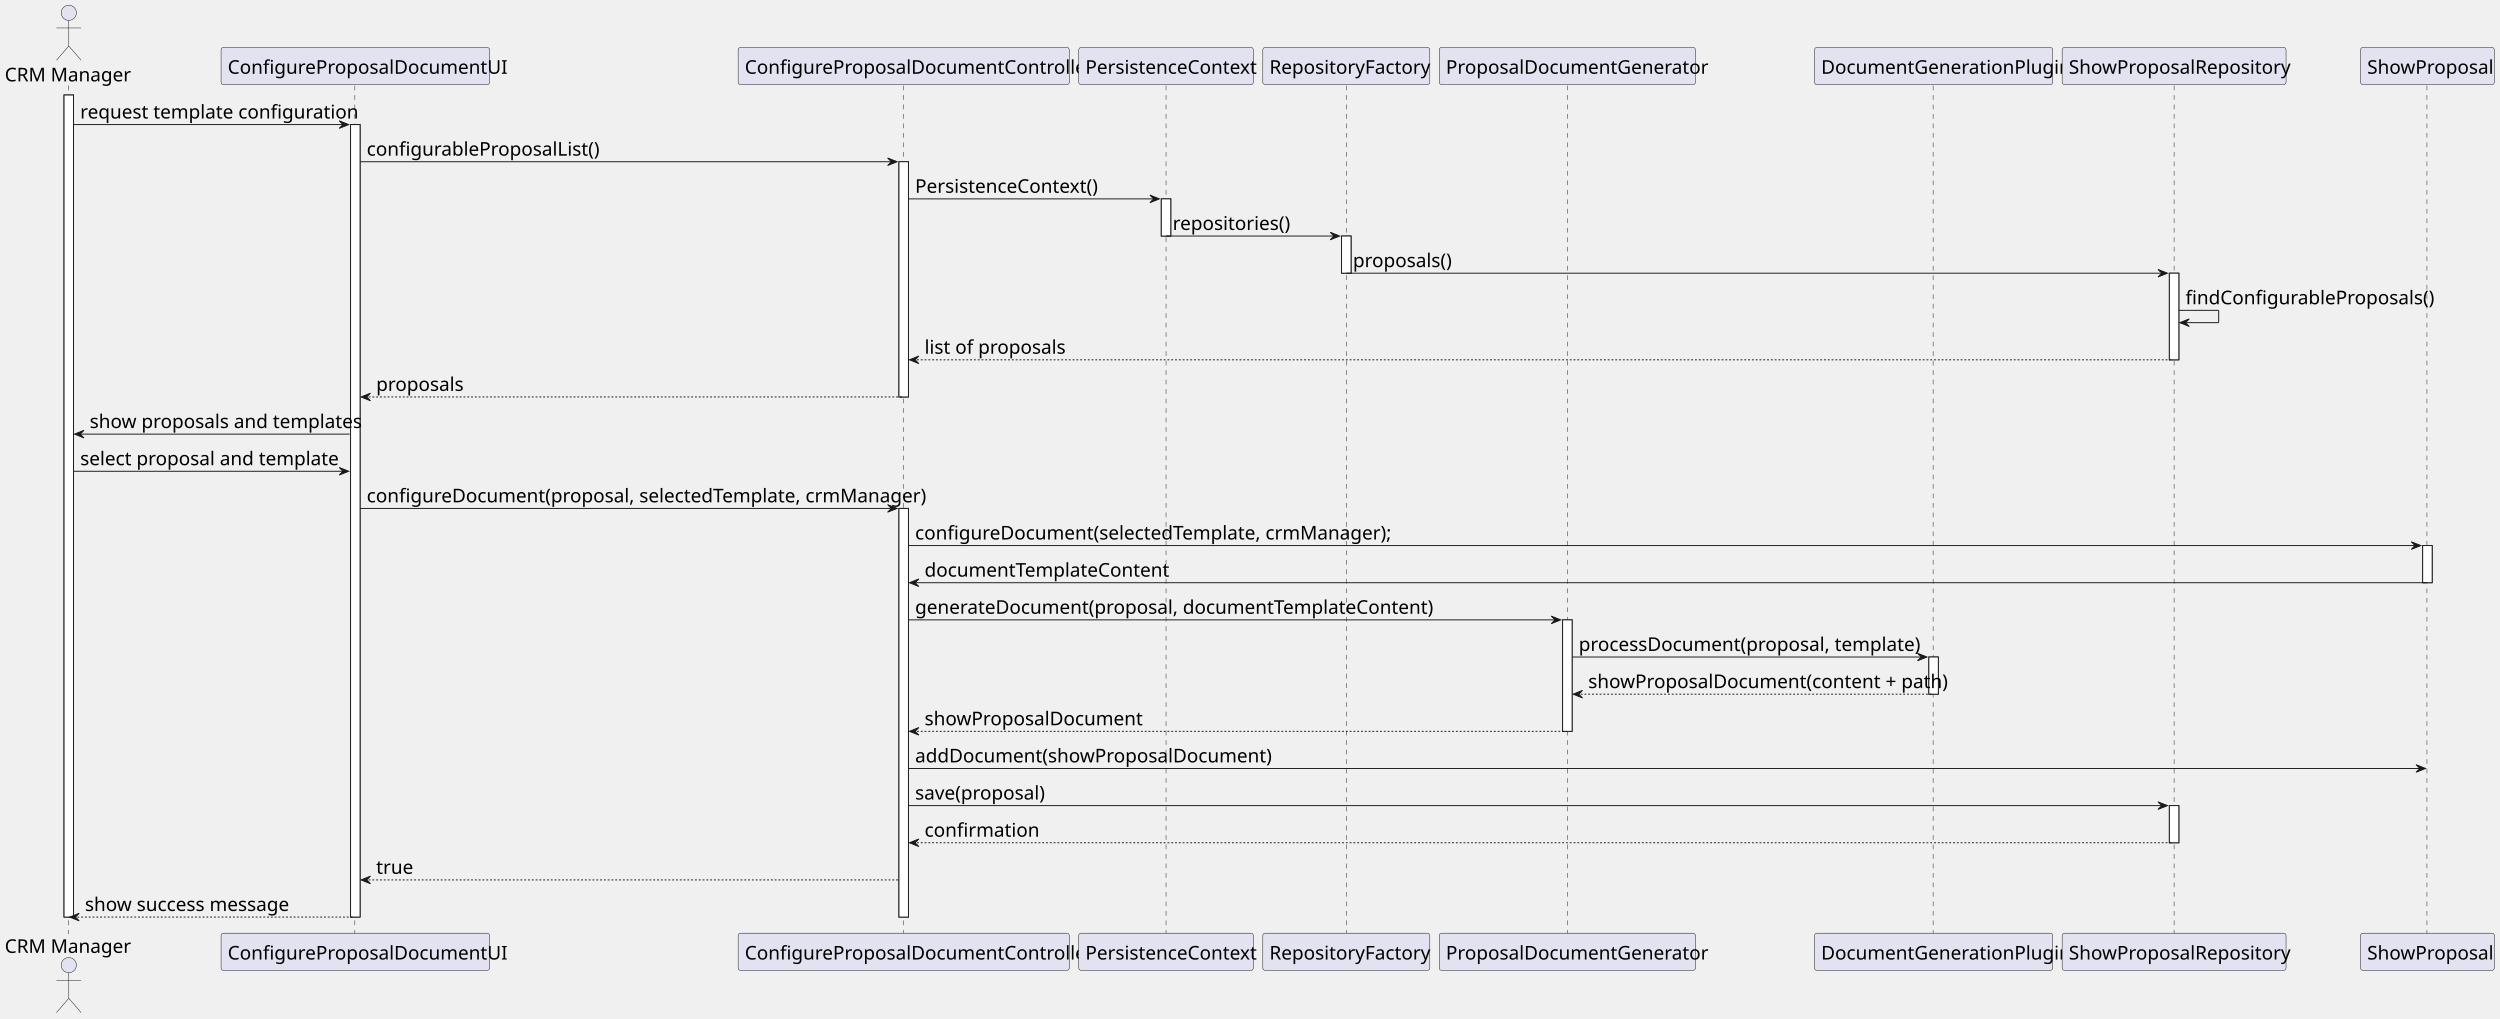
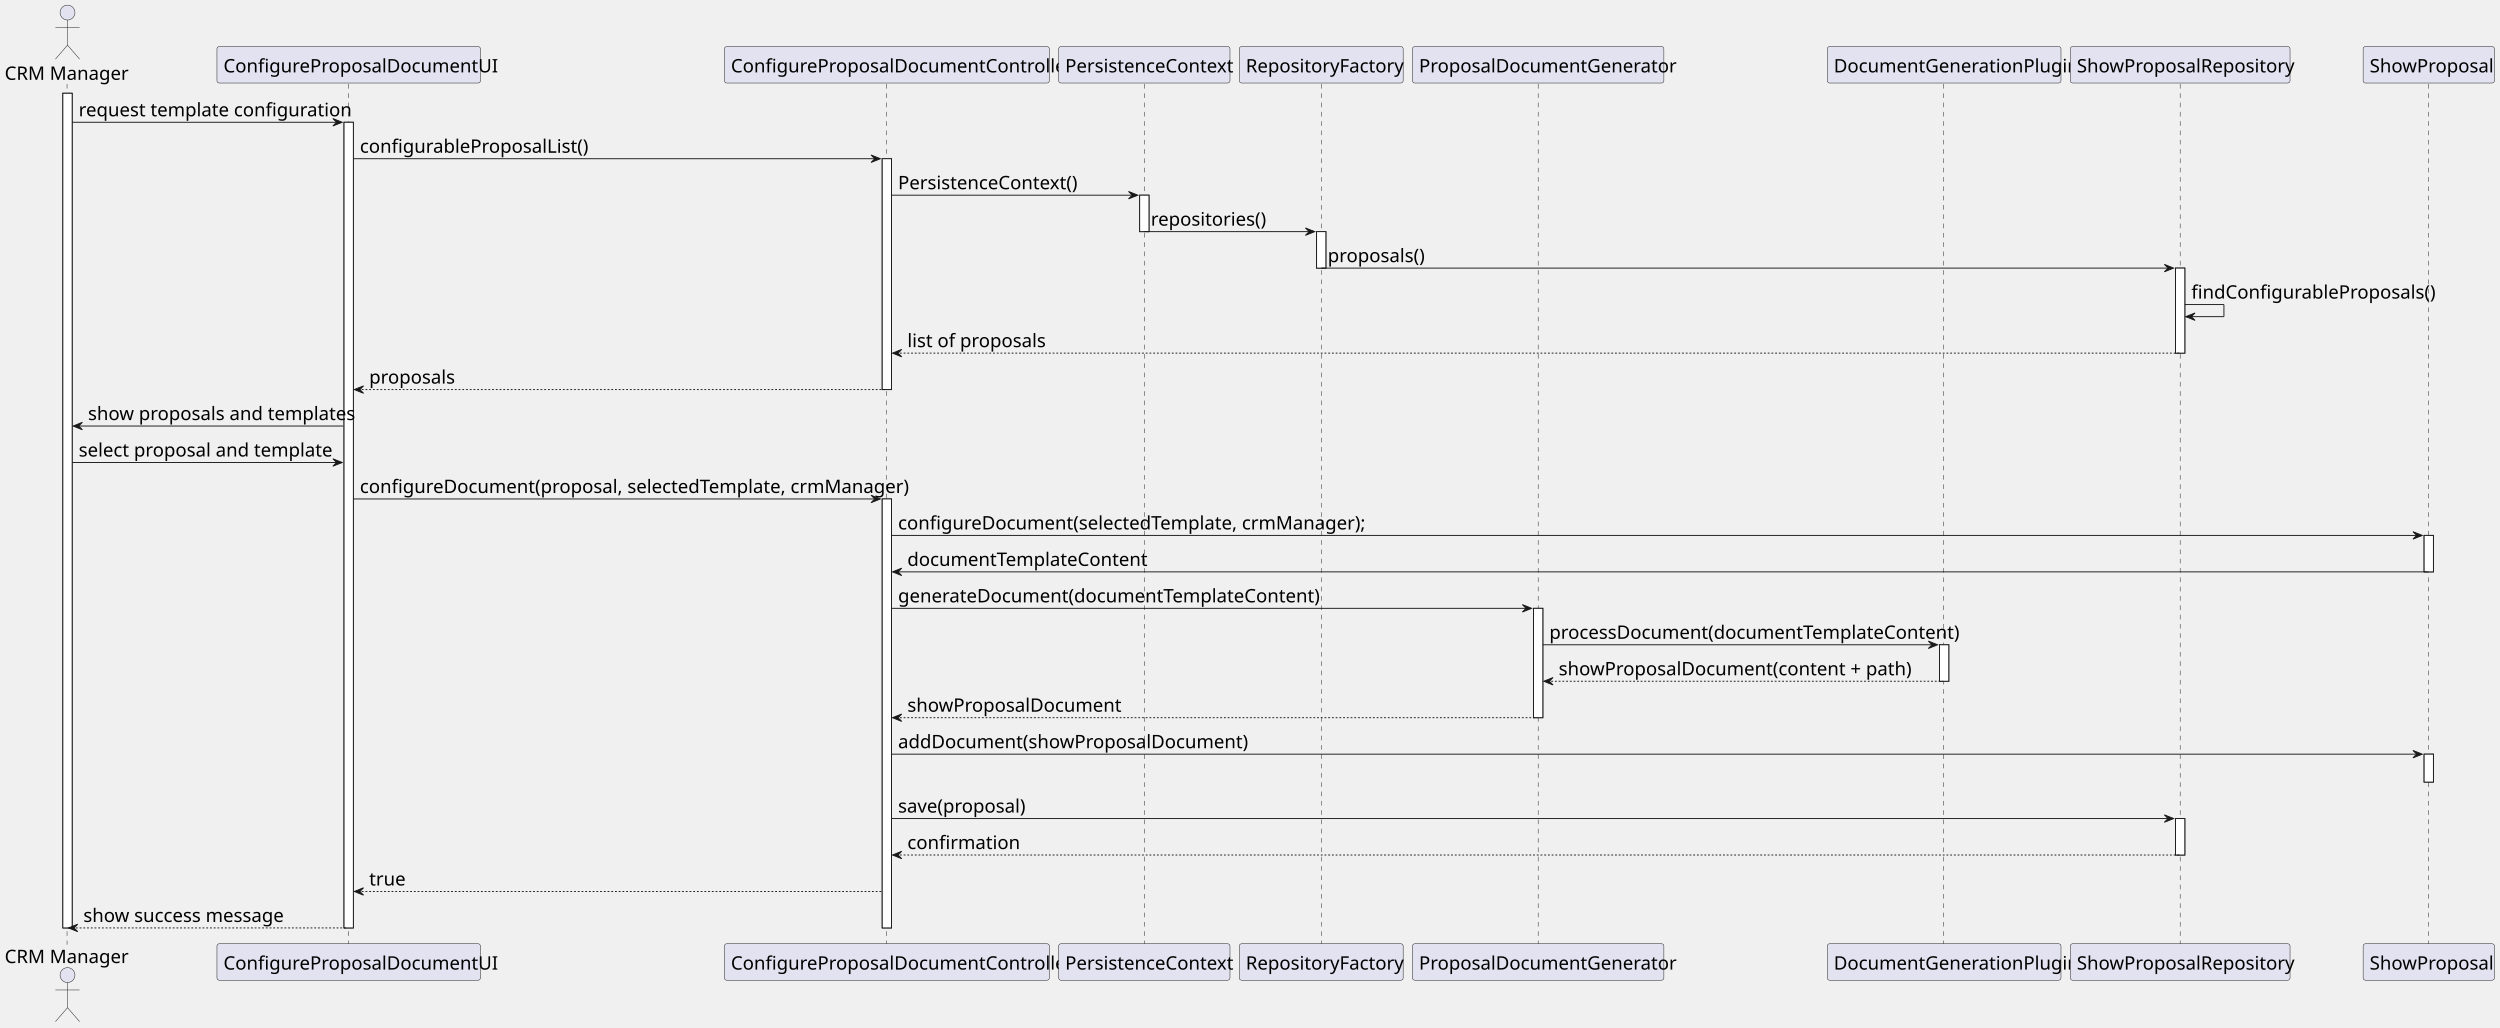
- <svg xmlns="http://www.w3.org/2000/svg" contentStyleType="text/css" height="1074px" preserveAspectRatio="none" style="width:2635px;height:1074px;background:#FFFFFF;" version="1.1" viewBox="0 0 2635 1074" width="2635px" zoomAndPan="magnify">
+ <svg xmlns="http://www.w3.org/2000/svg" contentStyleType="text/css" height="1104px" preserveAspectRatio="none" style="width:2685px;height:1104px;background:#FFFFFF;" version="1.1" viewBox="0 0 2685 1104" width="2685px" zoomAndPan="magnify">
  <defs />
  <g>
-     <rect fill="#FFFFFF" height="866.438" style="stroke:#181818;stroke-width:1.0;" width="10" x="67.5" y="100.156" />
-     <rect fill="#FFFFFF" height="835.281" style="stroke:#181818;stroke-width:1.0;" width="10" x="369.5" y="131.312" />
+     <rect fill="#FFFFFF" height="896.438" style="stroke:#181818;stroke-width:1.0;" width="10" x="67.5" y="100.156" />
+     <rect fill="#FFFFFF" height="865.281" style="stroke:#181818;stroke-width:1.0;" width="10" x="369.5" y="131.312" />
    <rect fill="#FFFFFF" height="247.938" style="stroke:#181818;stroke-width:1.0;" width="10" x="947.5" y="170.469" />
-     <rect fill="#FFFFFF" height="430.719" style="stroke:#181818;stroke-width:1.0;" width="10" x="947.5" y="535.875" />
+     <rect fill="#FFFFFF" height="460.719" style="stroke:#181818;stroke-width:1.0;" width="10" x="947.5" y="535.875" />
    <rect fill="#FFFFFF" height="39.156" style="stroke:#181818;stroke-width:1.0;" width="10" x="1224" y="209.625" />
    <rect fill="#FFFFFF" height="39.156" style="stroke:#181818;stroke-width:1.0;" width="10" x="1414" y="248.781" />
    <rect fill="#FFFFFF" height="117.469" style="stroke:#181818;stroke-width:1.0;" width="10" x="1647" y="653.344" />
-     <rect fill="#FFFFFF" height="39.156" style="stroke:#181818;stroke-width:1.0;" width="10" x="2033" y="692.5" />
-     <rect fill="#FFFFFF" height="91.312" style="stroke:#181818;stroke-width:1.0;" width="10" x="2286.5" y="287.938" />
-     <rect fill="#FFFFFF" height="39.156" style="stroke:#181818;stroke-width:1.0;" width="10" x="2286.5" y="849.125" />
-     <rect fill="#FFFFFF" height="39.156" style="stroke:#181818;stroke-width:1.0;" width="10" x="2553.5" y="575.031" />
-     <line style="stroke:#181818;stroke-width:0.5;stroke-dasharray:5.0,5.0;" x1="72" x2="72" y1="90.156" y2="984.594" />
-     <line style="stroke:#181818;stroke-width:0.5;stroke-dasharray:5.0,5.0;" x1="374" x2="374" y1="90.156" y2="984.594" />
-     <line style="stroke:#181818;stroke-width:0.5;stroke-dasharray:5.0,5.0;" x1="952" x2="952" y1="90.156" y2="984.594" />
-     <line style="stroke:#181818;stroke-width:0.5;stroke-dasharray:5.0,5.0;" x1="1229" x2="1229" y1="90.156" y2="984.594" />
-     <line style="stroke:#181818;stroke-width:0.5;stroke-dasharray:5.0,5.0;" x1="1419" x2="1419" y1="90.156" y2="984.594" />
-     <line style="stroke:#181818;stroke-width:0.5;stroke-dasharray:5.0,5.0;" x1="1652" x2="1652" y1="90.156" y2="984.594" />
-     <line style="stroke:#181818;stroke-width:0.5;stroke-dasharray:5.0,5.0;" x1="2037.5" x2="2037.5" y1="90.156" y2="984.594" />
-     <line style="stroke:#181818;stroke-width:0.5;stroke-dasharray:5.0,5.0;" x1="2291.5" x2="2291.5" y1="90.156" y2="984.594" />
-     <line style="stroke:#181818;stroke-width:0.5;stroke-dasharray:5.0,5.0;" x1="2558" x2="2558" y1="90.156" y2="984.594" />
+     <rect fill="#FFFFFF" height="39.156" style="stroke:#181818;stroke-width:1.0;" width="10" x="2083" y="692.5" />
+     <rect fill="#FFFFFF" height="91.312" style="stroke:#181818;stroke-width:1.0;" width="10" x="2336.5" y="287.938" />
+     <rect fill="#FFFFFF" height="39.156" style="stroke:#181818;stroke-width:1.0;" width="10" x="2336.5" y="879.125" />
+     <rect fill="#FFFFFF" height="39.156" style="stroke:#181818;stroke-width:1.0;" width="10" x="2603.5" y="575.031" />
+     <rect fill="#FFFFFF" height="30" style="stroke:#181818;stroke-width:1.0;" width="10" x="2603.5" y="809.969" />
+     <line style="stroke:#181818;stroke-width:0.5;stroke-dasharray:5.0,5.0;" x1="72" x2="72" y1="90.156" y2="1014.594" />
+     <line style="stroke:#181818;stroke-width:0.5;stroke-dasharray:5.0,5.0;" x1="374" x2="374" y1="90.156" y2="1014.594" />
+     <line style="stroke:#181818;stroke-width:0.5;stroke-dasharray:5.0,5.0;" x1="952" x2="952" y1="90.156" y2="1014.594" />
+     <line style="stroke:#181818;stroke-width:0.5;stroke-dasharray:5.0,5.0;" x1="1229" x2="1229" y1="90.156" y2="1014.594" />
+     <line style="stroke:#181818;stroke-width:0.5;stroke-dasharray:5.0,5.0;" x1="1419" x2="1419" y1="90.156" y2="1014.594" />
+     <line style="stroke:#181818;stroke-width:0.5;stroke-dasharray:5.0,5.0;" x1="1652" x2="1652" y1="90.156" y2="1014.594" />
+     <line style="stroke:#181818;stroke-width:0.5;stroke-dasharray:5.0,5.0;" x1="2087.5" x2="2087.5" y1="90.156" y2="1014.594" />
+     <line style="stroke:#181818;stroke-width:0.5;stroke-dasharray:5.0,5.0;" x1="2341.5" x2="2341.5" y1="90.156" y2="1014.594" />
+     <line style="stroke:#181818;stroke-width:0.5;stroke-dasharray:5.0,5.0;" x1="2608" x2="2608" y1="90.156" y2="1014.594" />
    <text fill="#000000" font-family="sans-serif" font-size="20" lengthAdjust="spacing" textLength="129" x="5" y="85.762">CRM Manager</text>
    <ellipse cx="72.5" cy="13.5" fill="#E2E2F0" rx="8" ry="8" style="stroke:#181818;stroke-width:0.5;" />
    <path d="M72.5,21.5 L72.5,48.5 M59.5,29.5 L85.5,29.5 M72.5,48.5 L59.5,63.5 M72.5,48.5 L85.5,63.5 " fill="none" style="stroke:#181818;stroke-width:0.5;" />
-     <text fill="#000000" font-family="sans-serif" font-size="20" lengthAdjust="spacing" textLength="129" x="5" y="1004.356">CRM Manager</text>
-     <ellipse cx="72.5" cy="1017.25" fill="#E2E2F0" rx="8" ry="8" style="stroke:#181818;stroke-width:0.5;" />
-     <path d="M72.5,1025.25 L72.5,1052.25 M59.5,1033.25 L85.5,1033.25 M72.5,1052.25 L59.5,1067.25 M72.5,1052.25 L85.5,1067.25 " fill="none" style="stroke:#181818;stroke-width:0.5;" />
+     <text fill="#000000" font-family="sans-serif" font-size="20" lengthAdjust="spacing" textLength="129" x="5" y="1034.355">CRM Manager</text>
+     <ellipse cx="72.5" cy="1047.25" fill="#E2E2F0" rx="8" ry="8" style="stroke:#181818;stroke-width:0.5;" />
+     <path d="M72.5,1055.25 L72.5,1082.25 M59.5,1063.25 L85.5,1063.25 M72.5,1082.25 L59.5,1097.25 M72.5,1082.25 L85.5,1097.25 " fill="none" style="stroke:#181818;stroke-width:0.5;" />
    <rect fill="#E2E2F0" height="39.156" rx="2.5" ry="2.5" style="stroke:#181818;stroke-width:0.5;" width="283" x="233" y="50" />
    <text fill="#000000" font-family="sans-serif" font-size="20" lengthAdjust="spacing" textLength="269" x="240" y="77.762">ConfigureProposalDocumentUI</text>
-     <rect fill="#E2E2F0" height="39.156" rx="2.5" ry="2.5" style="stroke:#181818;stroke-width:0.5;" width="283" x="233" y="983.594" />
-     <text fill="#000000" font-family="sans-serif" font-size="20" lengthAdjust="spacing" textLength="269" x="240" y="1011.356">ConfigureProposalDocumentUI</text>
+     <rect fill="#E2E2F0" height="39.156" rx="2.5" ry="2.5" style="stroke:#181818;stroke-width:0.5;" width="283" x="233" y="1013.594" />
+     <text fill="#000000" font-family="sans-serif" font-size="20" lengthAdjust="spacing" textLength="269" x="240" y="1041.355">ConfigureProposalDocumentUI</text>
    <rect fill="#E2E2F0" height="39.156" rx="2.5" ry="2.5" style="stroke:#181818;stroke-width:0.5;" width="349" x="778" y="50" />
    <text fill="#000000" font-family="sans-serif" font-size="20" lengthAdjust="spacing" textLength="335" x="785" y="77.762">ConfigureProposalDocumentController</text>
-     <rect fill="#E2E2F0" height="39.156" rx="2.5" ry="2.5" style="stroke:#181818;stroke-width:0.5;" width="349" x="778" y="983.594" />
-     <text fill="#000000" font-family="sans-serif" font-size="20" lengthAdjust="spacing" textLength="335" x="785" y="1011.356">ConfigureProposalDocumentController</text>
+     <rect fill="#E2E2F0" height="39.156" rx="2.5" ry="2.5" style="stroke:#181818;stroke-width:0.5;" width="349" x="778" y="1013.594" />
+     <text fill="#000000" font-family="sans-serif" font-size="20" lengthAdjust="spacing" textLength="335" x="785" y="1041.355">ConfigureProposalDocumentController</text>
    <rect fill="#E2E2F0" height="39.156" rx="2.5" ry="2.5" style="stroke:#181818;stroke-width:0.5;" width="184" x="1137" y="50" />
    <text fill="#000000" font-family="sans-serif" font-size="20" lengthAdjust="spacing" textLength="170" x="1144" y="77.762">PersistenceContext</text>
-     <rect fill="#E2E2F0" height="39.156" rx="2.5" ry="2.5" style="stroke:#181818;stroke-width:0.5;" width="184" x="1137" y="983.594" />
-     <text fill="#000000" font-family="sans-serif" font-size="20" lengthAdjust="spacing" textLength="170" x="1144" y="1011.356">PersistenceContext</text>
+     <rect fill="#E2E2F0" height="39.156" rx="2.5" ry="2.5" style="stroke:#181818;stroke-width:0.5;" width="184" x="1137" y="1013.594" />
+     <text fill="#000000" font-family="sans-serif" font-size="20" lengthAdjust="spacing" textLength="170" x="1144" y="1041.355">PersistenceContext</text>
    <rect fill="#E2E2F0" height="39.156" rx="2.5" ry="2.5" style="stroke:#181818;stroke-width:0.5;" width="176" x="1331" y="50" />
    <text fill="#000000" font-family="sans-serif" font-size="20" lengthAdjust="spacing" textLength="162" x="1338" y="77.762">RepositoryFactory</text>
-     <rect fill="#E2E2F0" height="39.156" rx="2.5" ry="2.5" style="stroke:#181818;stroke-width:0.5;" width="176" x="1331" y="983.594" />
-     <text fill="#000000" font-family="sans-serif" font-size="20" lengthAdjust="spacing" textLength="162" x="1338" y="1011.356">RepositoryFactory</text>
+     <rect fill="#E2E2F0" height="39.156" rx="2.5" ry="2.5" style="stroke:#181818;stroke-width:0.5;" width="176" x="1331" y="1013.594" />
+     <text fill="#000000" font-family="sans-serif" font-size="20" lengthAdjust="spacing" textLength="162" x="1338" y="1041.355">RepositoryFactory</text>
    <rect fill="#E2E2F0" height="39.156" rx="2.5" ry="2.5" style="stroke:#181818;stroke-width:0.5;" width="270" x="1517" y="50" />
    <text fill="#000000" font-family="sans-serif" font-size="20" lengthAdjust="spacing" textLength="256" x="1524" y="77.762">ProposalDocumentGenerator</text>
-     <rect fill="#E2E2F0" height="39.156" rx="2.5" ry="2.5" style="stroke:#181818;stroke-width:0.5;" width="270" x="1517" y="983.594" />
-     <text fill="#000000" font-family="sans-serif" font-size="20" lengthAdjust="spacing" textLength="256" x="1524" y="1011.356">ProposalDocumentGenerator</text>
-     <rect fill="#E2E2F0" height="39.156" rx="2.5" ry="2.5" style="stroke:#181818;stroke-width:0.5;" width="251" x="1912.5" y="50" />
-     <text fill="#000000" font-family="sans-serif" font-size="20" lengthAdjust="spacing" textLength="237" x="1919.5" y="77.762">DocumentGenerationPlugin</text>
-     <rect fill="#E2E2F0" height="39.156" rx="2.5" ry="2.5" style="stroke:#181818;stroke-width:0.5;" width="251" x="1912.5" y="983.594" />
-     <text fill="#000000" font-family="sans-serif" font-size="20" lengthAdjust="spacing" textLength="237" x="1919.5" y="1011.356">DocumentGenerationPlugin</text>
-     <rect fill="#E2E2F0" height="39.156" rx="2.5" ry="2.5" style="stroke:#181818;stroke-width:0.5;" width="236" x="2173.5" y="50" />
-     <text fill="#000000" font-family="sans-serif" font-size="20" lengthAdjust="spacing" textLength="222" x="2180.5" y="77.762">ShowProposalRepository</text>
-     <rect fill="#E2E2F0" height="39.156" rx="2.5" ry="2.5" style="stroke:#181818;stroke-width:0.5;" width="236" x="2173.5" y="983.594" />
-     <text fill="#000000" font-family="sans-serif" font-size="20" lengthAdjust="spacing" textLength="222" x="2180.5" y="1011.356">ShowProposalRepository</text>
-     <rect fill="#E2E2F0" height="39.156" rx="2.5" ry="2.5" style="stroke:#181818;stroke-width:0.5;" width="141" x="2488" y="50" />
-     <text fill="#000000" font-family="sans-serif" font-size="20" lengthAdjust="spacing" textLength="127" x="2495" y="77.762">ShowProposal</text>
-     <rect fill="#E2E2F0" height="39.156" rx="2.5" ry="2.5" style="stroke:#181818;stroke-width:0.5;" width="141" x="2488" y="983.594" />
-     <text fill="#000000" font-family="sans-serif" font-size="20" lengthAdjust="spacing" textLength="127" x="2495" y="1011.356">ShowProposal</text>
-     <rect fill="#FFFFFF" height="866.438" style="stroke:#181818;stroke-width:1.0;" width="10" x="67.5" y="100.156" />
-     <rect fill="#FFFFFF" height="835.281" style="stroke:#181818;stroke-width:1.0;" width="10" x="369.5" y="131.312" />
+     <rect fill="#E2E2F0" height="39.156" rx="2.5" ry="2.5" style="stroke:#181818;stroke-width:0.5;" width="270" x="1517" y="1013.594" />
+     <text fill="#000000" font-family="sans-serif" font-size="20" lengthAdjust="spacing" textLength="256" x="1524" y="1041.355">ProposalDocumentGenerator</text>
+     <rect fill="#E2E2F0" height="39.156" rx="2.5" ry="2.5" style="stroke:#181818;stroke-width:0.5;" width="251" x="1962.5" y="50" />
+     <text fill="#000000" font-family="sans-serif" font-size="20" lengthAdjust="spacing" textLength="237" x="1969.5" y="77.762">DocumentGenerationPlugin</text>
+     <rect fill="#E2E2F0" height="39.156" rx="2.5" ry="2.5" style="stroke:#181818;stroke-width:0.5;" width="251" x="1962.5" y="1013.594" />
+     <text fill="#000000" font-family="sans-serif" font-size="20" lengthAdjust="spacing" textLength="237" x="1969.5" y="1041.355">DocumentGenerationPlugin</text>
+     <rect fill="#E2E2F0" height="39.156" rx="2.5" ry="2.5" style="stroke:#181818;stroke-width:0.5;" width="236" x="2223.5" y="50" />
+     <text fill="#000000" font-family="sans-serif" font-size="20" lengthAdjust="spacing" textLength="222" x="2230.5" y="77.762">ShowProposalRepository</text>
+     <rect fill="#E2E2F0" height="39.156" rx="2.5" ry="2.5" style="stroke:#181818;stroke-width:0.5;" width="236" x="2223.5" y="1013.594" />
+     <text fill="#000000" font-family="sans-serif" font-size="20" lengthAdjust="spacing" textLength="222" x="2230.5" y="1041.355">ShowProposalRepository</text>
+     <rect fill="#E2E2F0" height="39.156" rx="2.5" ry="2.5" style="stroke:#181818;stroke-width:0.5;" width="141" x="2538" y="50" />
+     <text fill="#000000" font-family="sans-serif" font-size="20" lengthAdjust="spacing" textLength="127" x="2545" y="77.762">ShowProposal</text>
+     <rect fill="#E2E2F0" height="39.156" rx="2.5" ry="2.5" style="stroke:#181818;stroke-width:0.5;" width="141" x="2538" y="1013.594" />
+     <text fill="#000000" font-family="sans-serif" font-size="20" lengthAdjust="spacing" textLength="127" x="2545" y="1041.355">ShowProposal</text>
+     <rect fill="#FFFFFF" height="896.438" style="stroke:#181818;stroke-width:1.0;" width="10" x="67.5" y="100.156" />
+     <rect fill="#FFFFFF" height="865.281" style="stroke:#181818;stroke-width:1.0;" width="10" x="369.5" y="131.312" />
    <rect fill="#FFFFFF" height="247.938" style="stroke:#181818;stroke-width:1.0;" width="10" x="947.5" y="170.469" />
-     <rect fill="#FFFFFF" height="430.719" style="stroke:#181818;stroke-width:1.0;" width="10" x="947.5" y="535.875" />
+     <rect fill="#FFFFFF" height="460.719" style="stroke:#181818;stroke-width:1.0;" width="10" x="947.5" y="535.875" />
    <rect fill="#FFFFFF" height="39.156" style="stroke:#181818;stroke-width:1.0;" width="10" x="1224" y="209.625" />
    <rect fill="#FFFFFF" height="39.156" style="stroke:#181818;stroke-width:1.0;" width="10" x="1414" y="248.781" />
    <rect fill="#FFFFFF" height="117.469" style="stroke:#181818;stroke-width:1.0;" width="10" x="1647" y="653.344" />
-     <rect fill="#FFFFFF" height="39.156" style="stroke:#181818;stroke-width:1.0;" width="10" x="2033" y="692.5" />
-     <rect fill="#FFFFFF" height="91.312" style="stroke:#181818;stroke-width:1.0;" width="10" x="2286.5" y="287.938" />
-     <rect fill="#FFFFFF" height="39.156" style="stroke:#181818;stroke-width:1.0;" width="10" x="2286.5" y="849.125" />
-     <rect fill="#FFFFFF" height="39.156" style="stroke:#181818;stroke-width:1.0;" width="10" x="2553.5" y="575.031" />
+     <rect fill="#FFFFFF" height="39.156" style="stroke:#181818;stroke-width:1.0;" width="10" x="2083" y="692.5" />
+     <rect fill="#FFFFFF" height="91.312" style="stroke:#181818;stroke-width:1.0;" width="10" x="2336.5" y="287.938" />
+     <rect fill="#FFFFFF" height="39.156" style="stroke:#181818;stroke-width:1.0;" width="10" x="2336.5" y="879.125" />
+     <rect fill="#FFFFFF" height="39.156" style="stroke:#181818;stroke-width:1.0;" width="10" x="2603.5" y="575.031" />
+     <rect fill="#FFFFFF" height="30" style="stroke:#181818;stroke-width:1.0;" width="10" x="2603.5" y="809.969" />
    <polygon fill="#181818" points="357.5,127.312,367.5,131.312,357.5,135.312,361.5,131.312" style="stroke:#181818;stroke-width:1.0;" />
    <line style="stroke:#181818;stroke-width:1.0;" x1="77.5" x2="363.5" y1="131.312" y2="131.312" />
    <text fill="#000000" font-family="sans-serif" font-size="20" lengthAdjust="spacing" textLength="265" x="84.5" y="124.918">request template configuration</text>
    <polygon fill="#181818" points="935.5,166.469,945.5,170.469,935.5,174.469,939.5,170.469" style="stroke:#181818;stroke-width:1.0;" />
    <line style="stroke:#181818;stroke-width:1.0;" x1="379.5" x2="941.5" y1="170.469" y2="170.469" />
    <text fill="#000000" font-family="sans-serif" font-size="20" lengthAdjust="spacing" textLength="229" x="386.5" y="164.074">configurableProposalList()</text>
    <polygon fill="#181818" points="1212,205.625,1222,209.625,1212,213.625,1216,209.625" style="stroke:#181818;stroke-width:1.0;" />
    <line style="stroke:#181818;stroke-width:1.0;" x1="957.5" x2="1218" y1="209.625" y2="209.625" />
    <text fill="#000000" font-family="sans-serif" font-size="20" lengthAdjust="spacing" textLength="184" x="964.5" y="203.231">PersistenceContext()</text>
    <polygon fill="#181818" points="1402,244.781,1412,248.781,1402,252.781,1406,248.781" style="stroke:#181818;stroke-width:1.0;" />
    <line style="stroke:#181818;stroke-width:1.0;" x1="1229" x2="1408" y1="248.781" y2="248.781" />
    <text fill="#000000" font-family="sans-serif" font-size="20" lengthAdjust="spacing" textLength="117" x="1236" y="242.387">repositories()</text>
-     <polygon fill="#181818" points="2274.5,283.938,2284.5,287.938,2274.5,291.938,2278.5,287.938" style="stroke:#181818;stroke-width:1.0;" />
-     <line style="stroke:#181818;stroke-width:1.0;" x1="1419" x2="2280.5" y1="287.938" y2="287.938" />
+     <polygon fill="#181818" points="2324.5,283.938,2334.5,287.938,2324.5,291.938,2328.5,287.938" style="stroke:#181818;stroke-width:1.0;" />
+     <line style="stroke:#181818;stroke-width:1.0;" x1="1419" x2="2330.5" y1="287.938" y2="287.938" />
    <text fill="#000000" font-family="sans-serif" font-size="20" lengthAdjust="spacing" textLength="100" x="1426" y="281.543">proposals()</text>
-     <line style="stroke:#181818;stroke-width:1.0;" x1="2296.5" x2="2338.5" y1="327.094" y2="327.094" />
-     <line style="stroke:#181818;stroke-width:1.0;" x1="2338.5" x2="2338.5" y1="327.094" y2="340.094" />
-     <line style="stroke:#181818;stroke-width:1.0;" x1="2297.5" x2="2338.5" y1="340.094" y2="340.094" />
-     <polygon fill="#181818" points="2307.5,336.094,2297.5,340.094,2307.5,344.094,2303.5,340.094" style="stroke:#181818;stroke-width:1.0;" />
-     <text fill="#000000" font-family="sans-serif" font-size="20" lengthAdjust="spacing" textLength="243" x="2303.5" y="320.699">findConfigurableProposals()</text>
+     <line style="stroke:#181818;stroke-width:1.0;" x1="2346.5" x2="2388.5" y1="327.094" y2="327.094" />
+     <line style="stroke:#181818;stroke-width:1.0;" x1="2388.5" x2="2388.5" y1="327.094" y2="340.094" />
+     <line style="stroke:#181818;stroke-width:1.0;" x1="2347.5" x2="2388.5" y1="340.094" y2="340.094" />
+     <polygon fill="#181818" points="2357.5,336.094,2347.5,340.094,2357.5,344.094,2353.5,340.094" style="stroke:#181818;stroke-width:1.0;" />
+     <text fill="#000000" font-family="sans-serif" font-size="20" lengthAdjust="spacing" textLength="243" x="2353.5" y="320.699">findConfigurableProposals()</text>
    <polygon fill="#181818" points="968.5,375.25,958.5,379.25,968.5,383.25,964.5,379.25" style="stroke:#181818;stroke-width:1.0;" />
-     <line style="stroke:#181818;stroke-width:1.0;stroke-dasharray:2.0,2.0;" x1="962.5" x2="2290.5" y1="379.25" y2="379.25" />
+     <line style="stroke:#181818;stroke-width:1.0;stroke-dasharray:2.0,2.0;" x1="962.5" x2="2340.5" y1="379.25" y2="379.25" />
    <text fill="#000000" font-family="sans-serif" font-size="20" lengthAdjust="spacing" textLength="139" x="974.5" y="372.856">list of proposals</text>
    <polygon fill="#181818" points="390.5,414.406,380.5,418.406,390.5,422.406,386.5,418.406" style="stroke:#181818;stroke-width:1.0;" />
    <line style="stroke:#181818;stroke-width:1.0;stroke-dasharray:2.0,2.0;" x1="384.5" x2="951.5" y1="418.406" y2="418.406" />
    <text fill="#000000" font-family="sans-serif" font-size="20" lengthAdjust="spacing" textLength="86" x="396.5" y="412.012">proposals</text>
    <polygon fill="#181818" points="88.5,453.562,78.5,457.562,88.5,461.562,84.5,457.562" style="stroke:#181818;stroke-width:1.0;" />
    <line style="stroke:#181818;stroke-width:1.0;" x1="82.5" x2="368.5" y1="457.562" y2="457.562" />
    <text fill="#000000" font-family="sans-serif" font-size="20" lengthAdjust="spacing" textLength="268" x="94.5" y="451.168">show proposals and templates</text>
    <polygon fill="#181818" points="357.5,492.719,367.5,496.719,357.5,500.719,361.5,496.719" style="stroke:#181818;stroke-width:1.0;" />
    <line style="stroke:#181818;stroke-width:1.0;" x1="77.5" x2="363.5" y1="496.719" y2="496.719" />
    <text fill="#000000" font-family="sans-serif" font-size="20" lengthAdjust="spacing" textLength="254" x="84.5" y="490.324">select proposal and template</text>
    <polygon fill="#181818" points="935.5,531.875,945.5,535.875,935.5,539.875,939.5,535.875" style="stroke:#181818;stroke-width:1.0;" />
    <line style="stroke:#181818;stroke-width:1.0;" x1="379.5" x2="941.5" y1="535.875" y2="535.875" />
    <text fill="#000000" font-family="sans-serif" font-size="20" lengthAdjust="spacing" textLength="549" x="386.5" y="529.481">configureDocument(proposal, selectedTemplate, crmManager)</text>
-     <polygon fill="#181818" points="2541.5,571.031,2551.5,575.031,2541.5,579.031,2545.5,575.031" style="stroke:#181818;stroke-width:1.0;" />
-     <line style="stroke:#181818;stroke-width:1.0;" x1="957.5" x2="2547.5" y1="575.031" y2="575.031" />
+     <polygon fill="#181818" points="2591.5,571.031,2601.5,575.031,2591.5,579.031,2595.5,575.031" style="stroke:#181818;stroke-width:1.0;" />
+     <line style="stroke:#181818;stroke-width:1.0;" x1="957.5" x2="2597.5" y1="575.031" y2="575.031" />
    <text fill="#000000" font-family="sans-serif" font-size="20" lengthAdjust="spacing" textLength="467" x="964.5" y="568.637">configureDocument(selectedTemplate, crmManager);</text>
    <polygon fill="#181818" points="968.5,610.188,958.5,614.188,968.5,618.188,964.5,614.188" style="stroke:#181818;stroke-width:1.0;" />
-     <line style="stroke:#181818;stroke-width:1.0;" x1="962.5" x2="2557.5" y1="614.188" y2="614.188" />
+     <line style="stroke:#181818;stroke-width:1.0;" x1="962.5" x2="2607.5" y1="614.188" y2="614.188" />
    <text fill="#000000" font-family="sans-serif" font-size="20" lengthAdjust="spacing" textLength="235" x="974.5" y="607.793">documentTemplateContent</text>
    <polygon fill="#181818" points="1635,649.344,1645,653.344,1635,657.344,1639,653.344" style="stroke:#181818;stroke-width:1.0;" />
    <line style="stroke:#181818;stroke-width:1.0;" x1="957.5" x2="1641" y1="653.344" y2="653.344" />
-     <text fill="#000000" font-family="sans-serif" font-size="20" lengthAdjust="spacing" textLength="503" x="964.5" y="646.949">generateDocument(proposal, documentTemplateContent)</text>
-     <polygon fill="#181818" points="2021,688.5,2031,692.5,2021,696.5,2025,692.5" style="stroke:#181818;stroke-width:1.0;" />
-     <line style="stroke:#181818;stroke-width:1.0;" x1="1657" x2="2027" y1="692.5" y2="692.5" />
-     <text fill="#000000" font-family="sans-serif" font-size="20" lengthAdjust="spacing" textLength="336" x="1664" y="686.106">processDocument(proposal, template)</text>
+     <text fill="#000000" font-family="sans-serif" font-size="20" lengthAdjust="spacing" textLength="415" x="964.5" y="646.949">generateDocument(documentTemplateContent)</text>
+     <polygon fill="#181818" points="2071,688.5,2081,692.5,2071,696.5,2075,692.5" style="stroke:#181818;stroke-width:1.0;" />
+     <line style="stroke:#181818;stroke-width:1.0;" x1="1657" x2="2077" y1="692.5" y2="692.5" />
+     <text fill="#000000" font-family="sans-serif" font-size="20" lengthAdjust="spacing" textLength="407" x="1664" y="686.106">processDocument(documentTemplateContent)</text>
    <polygon fill="#181818" points="1668,727.656,1658,731.656,1668,735.656,1664,731.656" style="stroke:#181818;stroke-width:1.0;" />
-     <line style="stroke:#181818;stroke-width:1.0;stroke-dasharray:2.0,2.0;" x1="1662" x2="2037" y1="731.656" y2="731.656" />
+     <line style="stroke:#181818;stroke-width:1.0;stroke-dasharray:2.0,2.0;" x1="1662" x2="2087" y1="731.656" y2="731.656" />
    <text fill="#000000" font-family="sans-serif" font-size="20" lengthAdjust="spacing" textLength="352" x="1674" y="725.262">showProposalDocument(content + path)</text>
    <polygon fill="#181818" points="968.5,766.812,958.5,770.812,968.5,774.812,964.5,770.812" style="stroke:#181818;stroke-width:1.0;" />
    <line style="stroke:#181818;stroke-width:1.0;stroke-dasharray:2.0,2.0;" x1="962.5" x2="1651" y1="770.812" y2="770.812" />
    <text fill="#000000" font-family="sans-serif" font-size="20" lengthAdjust="spacing" textLength="212" x="974.5" y="764.418">showProposalDocument</text>
-     <polygon fill="#181818" points="2546.5,805.969,2556.5,809.969,2546.5,813.969,2550.5,809.969" style="stroke:#181818;stroke-width:1.0;" />
-     <line style="stroke:#181818;stroke-width:1.0;" x1="957.5" x2="2552.5" y1="809.969" y2="809.969" />
+     <polygon fill="#181818" points="2591.5,805.969,2601.5,809.969,2591.5,813.969,2595.5,809.969" style="stroke:#181818;stroke-width:1.0;" />
+     <line style="stroke:#181818;stroke-width:1.0;" x1="957.5" x2="2597.5" y1="809.969" y2="809.969" />
    <text fill="#000000" font-family="sans-serif" font-size="20" lengthAdjust="spacing" textLength="347" x="964.5" y="803.574">addDocument(showProposalDocument)</text>
-     <polygon fill="#181818" points="2274.5,845.125,2284.5,849.125,2274.5,853.125,2278.5,849.125" style="stroke:#181818;stroke-width:1.0;" />
-     <line style="stroke:#181818;stroke-width:1.0;" x1="957.5" x2="2280.5" y1="849.125" y2="849.125" />
-     <text fill="#000000" font-family="sans-serif" font-size="20" lengthAdjust="spacing" textLength="131" x="964.5" y="842.731">save(proposal)</text>
-     <polygon fill="#181818" points="968.5,884.281,958.5,888.281,968.5,892.281,964.5,888.281" style="stroke:#181818;stroke-width:1.0;" />
-     <line style="stroke:#181818;stroke-width:1.0;stroke-dasharray:2.0,2.0;" x1="962.5" x2="2290.5" y1="888.281" y2="888.281" />
-     <text fill="#000000" font-family="sans-serif" font-size="20" lengthAdjust="spacing" textLength="106" x="974.5" y="881.887">confirmation</text>
-     <polygon fill="#181818" points="390.5,923.438,380.5,927.438,390.5,931.438,386.5,927.438" style="stroke:#181818;stroke-width:1.0;" />
-     <line style="stroke:#181818;stroke-width:1.0;stroke-dasharray:2.0,2.0;" x1="384.5" x2="946.5" y1="927.438" y2="927.438" />
-     <text fill="#000000" font-family="sans-serif" font-size="20" lengthAdjust="spacing" textLength="34" x="396.5" y="921.043">true</text>
-     <polygon fill="#181818" points="83.5,962.594,73.5,966.594,83.5,970.594,79.5,966.594" style="stroke:#181818;stroke-width:1.0;" />
-     <line style="stroke:#181818;stroke-width:1.0;stroke-dasharray:2.0,2.0;" x1="77.5" x2="373.5" y1="966.594" y2="966.594" />
-     <text fill="#000000" font-family="sans-serif" font-size="20" lengthAdjust="spacing" textLength="209" x="89.5" y="960.199">show success message</text>
+     <polygon fill="#181818" points="2324.5,875.125,2334.5,879.125,2324.5,883.125,2328.5,879.125" style="stroke:#181818;stroke-width:1.0;" />
+     <line style="stroke:#181818;stroke-width:1.0;" x1="957.5" x2="2330.5" y1="879.125" y2="879.125" />
+     <text fill="#000000" font-family="sans-serif" font-size="20" lengthAdjust="spacing" textLength="131" x="964.5" y="872.731">save(proposal)</text>
+     <polygon fill="#181818" points="968.5,914.281,958.5,918.281,968.5,922.281,964.5,918.281" style="stroke:#181818;stroke-width:1.0;" />
+     <line style="stroke:#181818;stroke-width:1.0;stroke-dasharray:2.0,2.0;" x1="962.5" x2="2340.5" y1="918.281" y2="918.281" />
+     <text fill="#000000" font-family="sans-serif" font-size="20" lengthAdjust="spacing" textLength="106" x="974.5" y="911.887">confirmation</text>
+     <polygon fill="#181818" points="390.5,953.438,380.5,957.438,390.5,961.438,386.5,957.438" style="stroke:#181818;stroke-width:1.0;" />
+     <line style="stroke:#181818;stroke-width:1.0;stroke-dasharray:2.0,2.0;" x1="384.5" x2="946.5" y1="957.438" y2="957.438" />
+     <text fill="#000000" font-family="sans-serif" font-size="20" lengthAdjust="spacing" textLength="34" x="396.5" y="951.043">true</text>
+     <polygon fill="#181818" points="83.5,992.594,73.5,996.594,83.5,1000.594,79.5,996.594" style="stroke:#181818;stroke-width:1.0;" />
+     <line style="stroke:#181818;stroke-width:1.0;stroke-dasharray:2.0,2.0;" x1="77.5" x2="373.5" y1="996.594" y2="996.594" />
+     <text fill="#000000" font-family="sans-serif" font-size="20" lengthAdjust="spacing" textLength="209" x="89.5" y="990.199">show success message</text>
  </g>
</svg>
